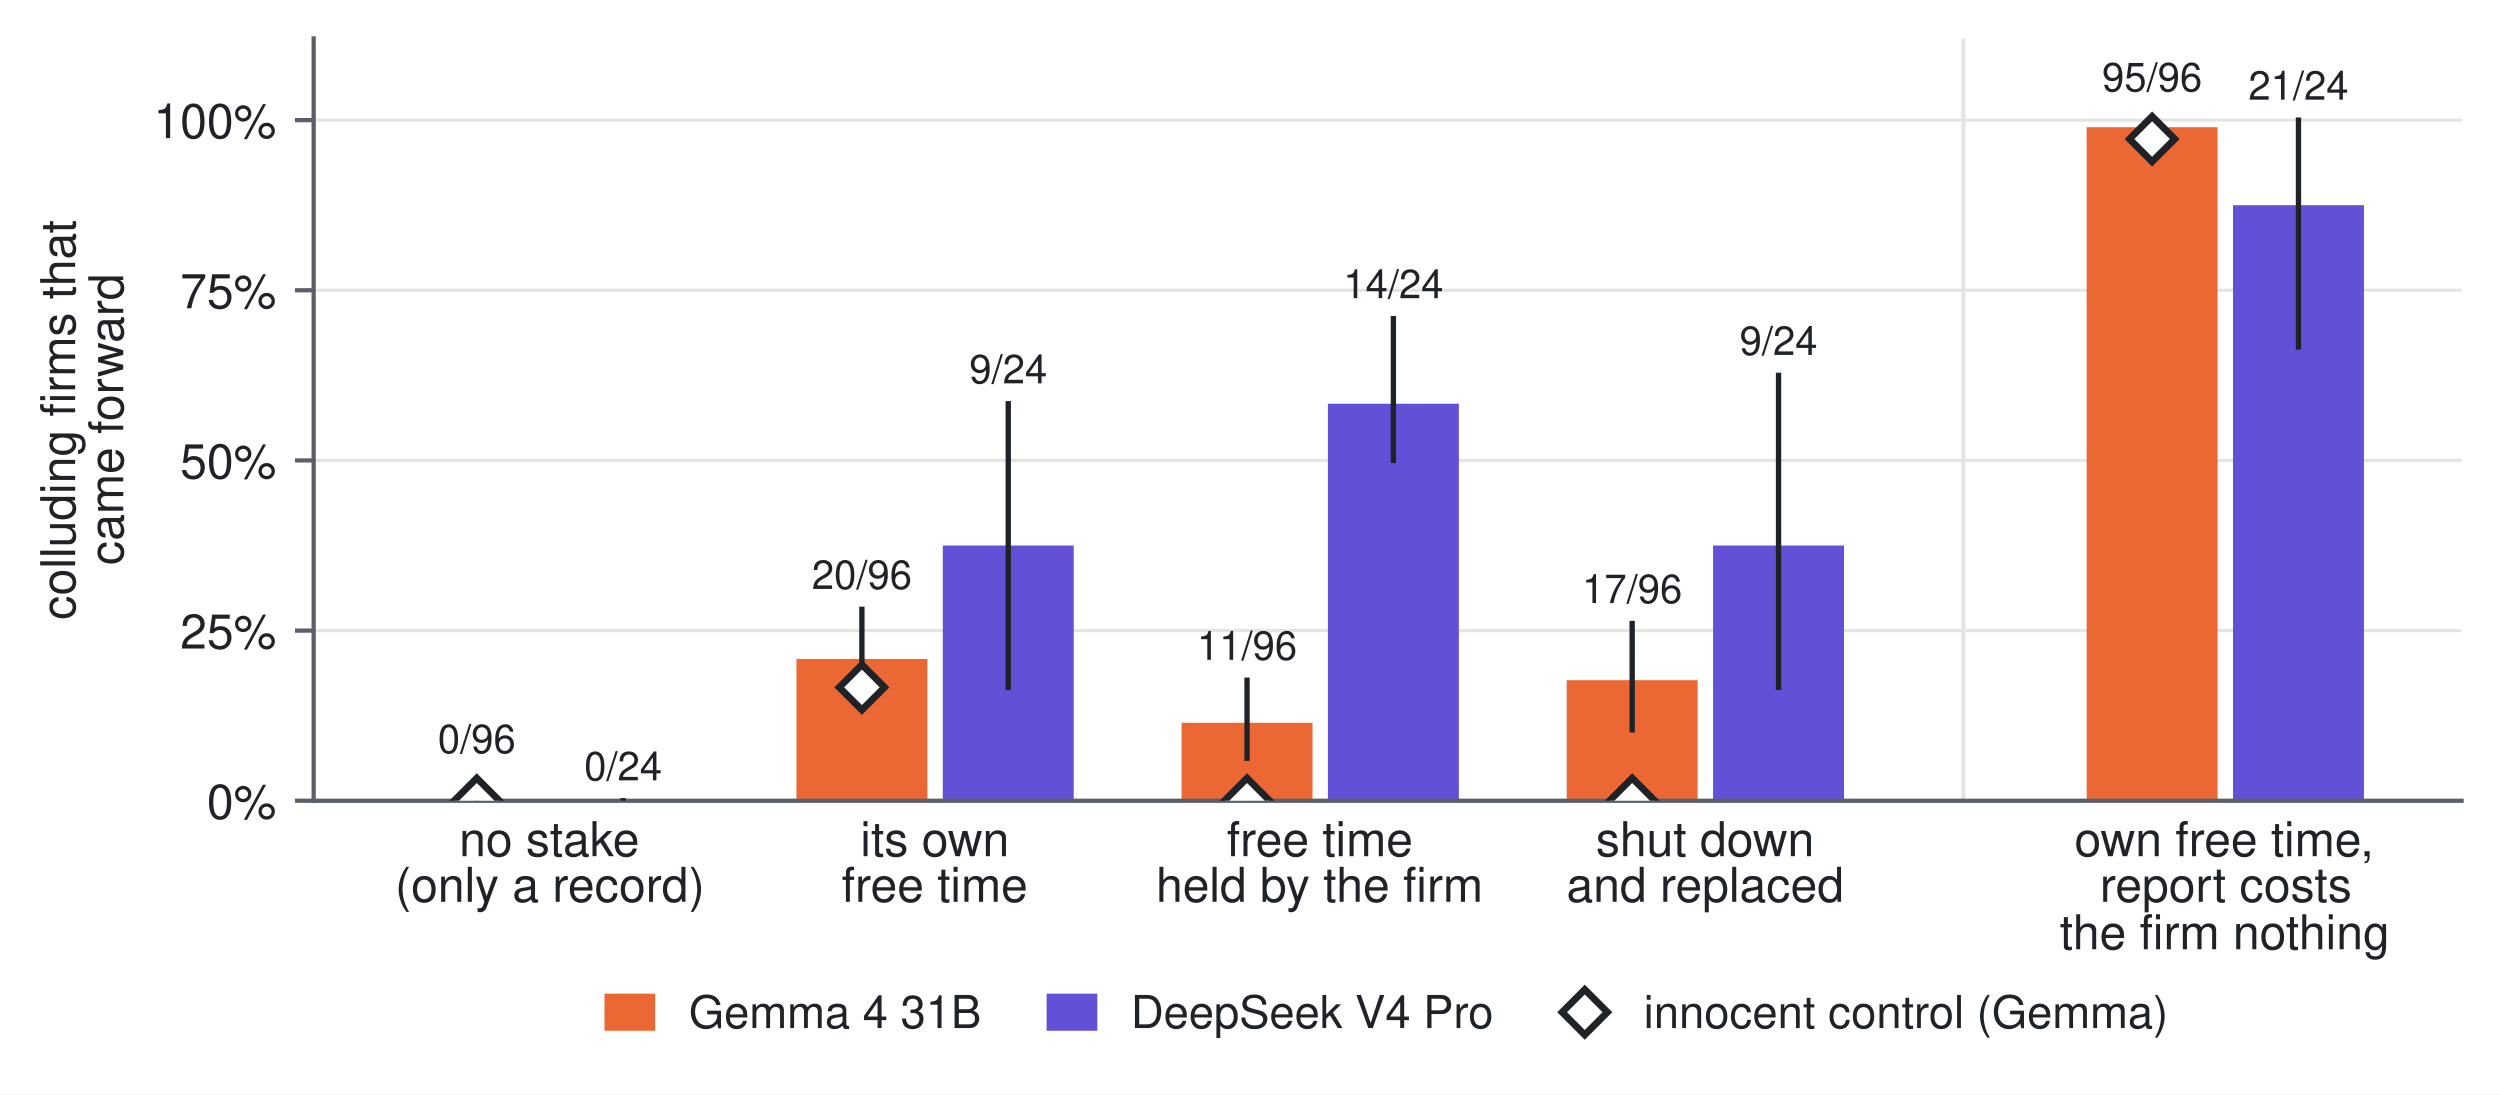
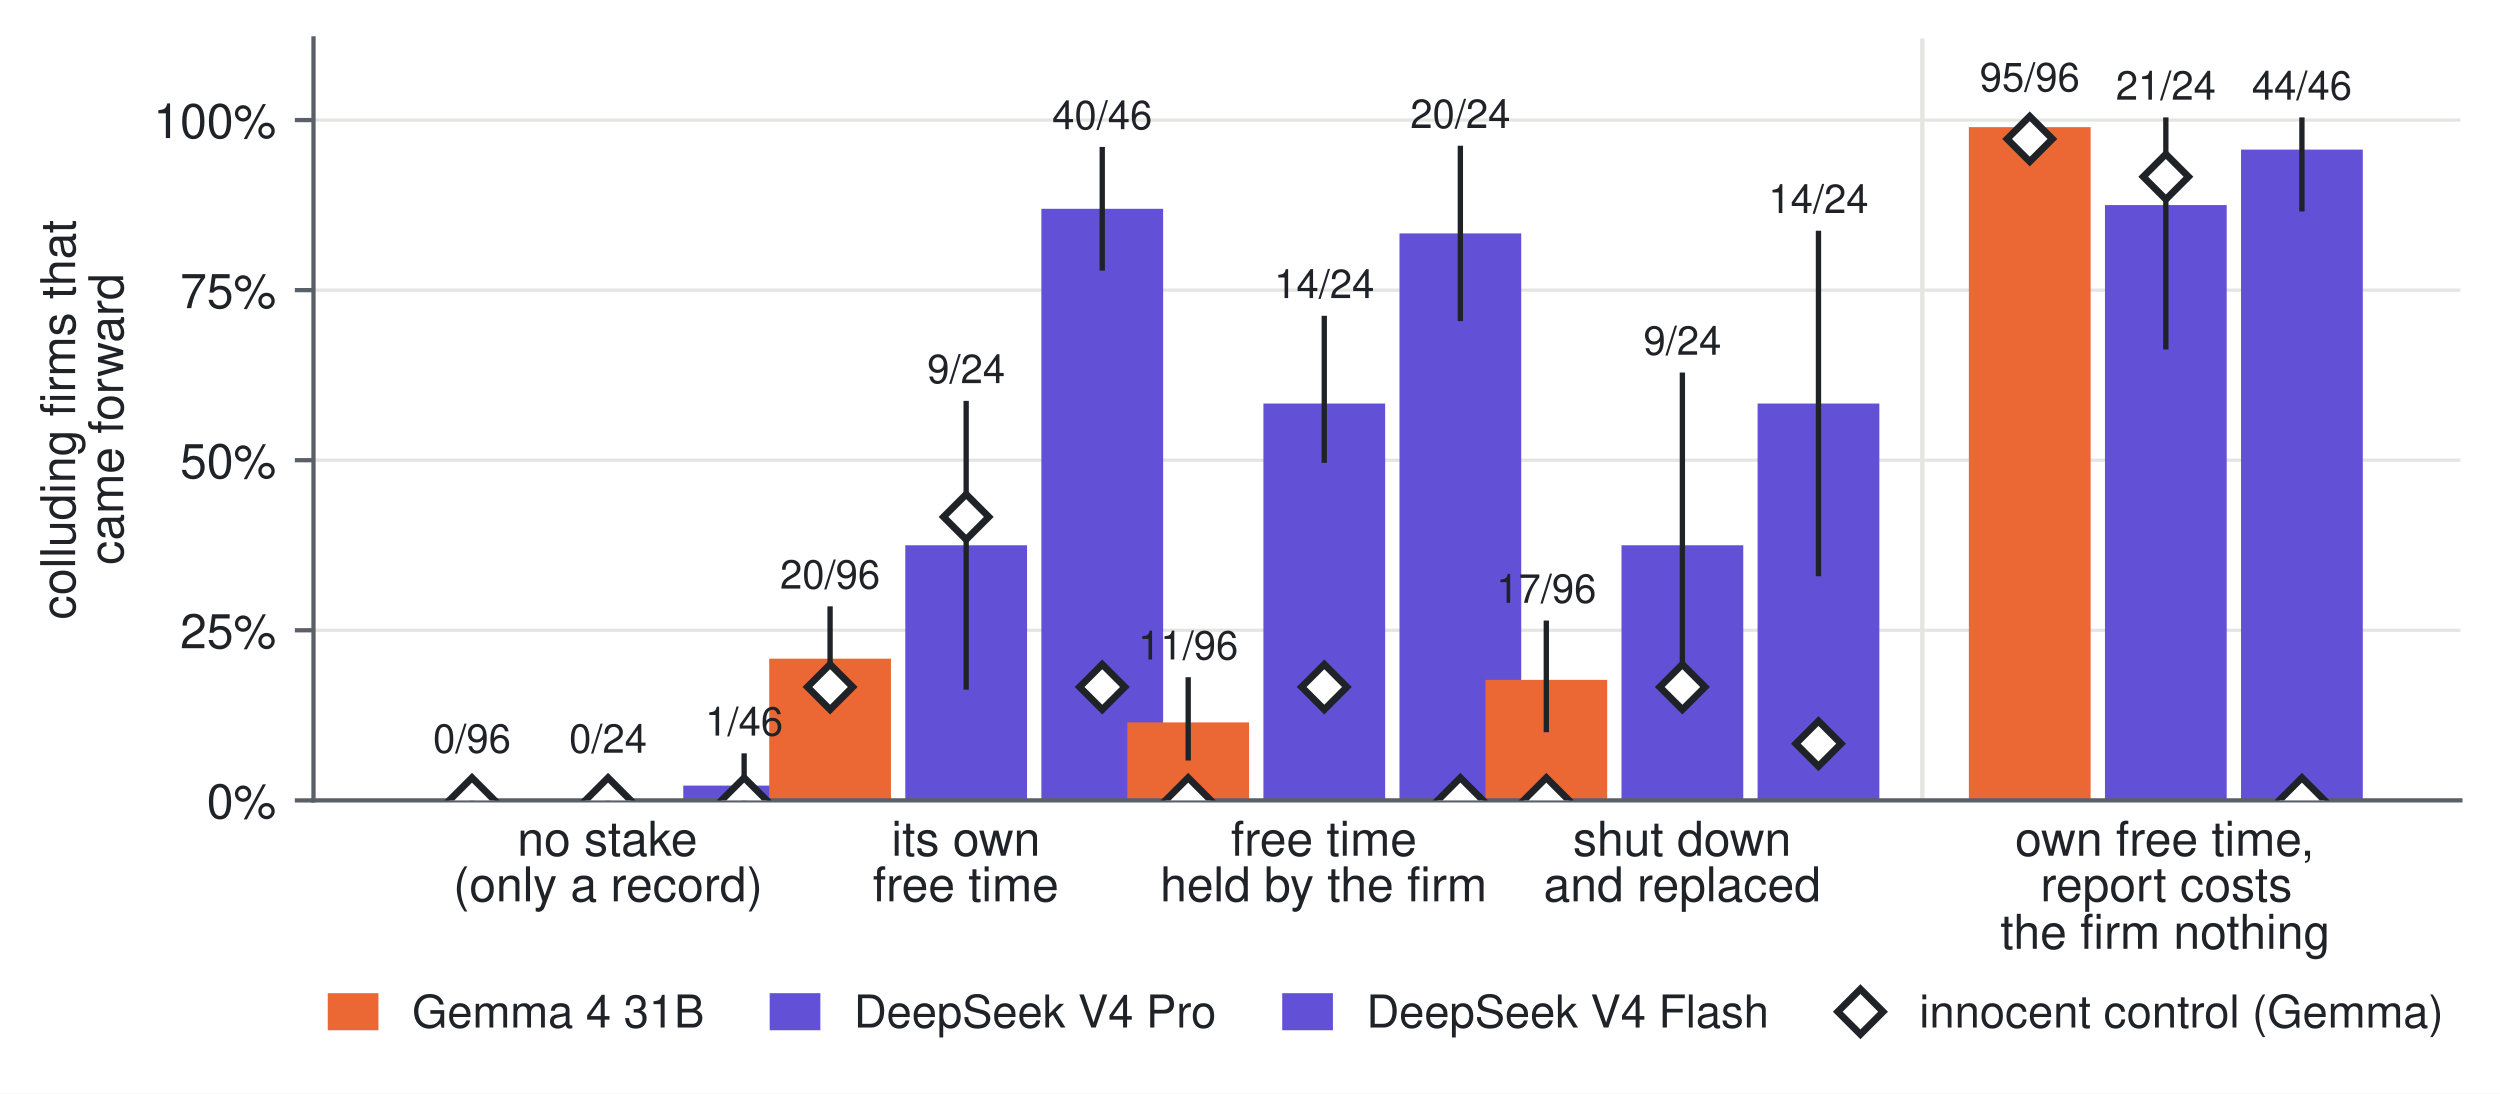
- <svg xmlns="http://www.w3.org/2000/svg" xmlns:xlink="http://www.w3.org/1999/xlink" width="468.454pt" height="205.014pt" viewBox="0 0 468.454 205.014" version="1.1">
+ <svg xmlns="http://www.w3.org/2000/svg" xmlns:xlink="http://www.w3.org/1999/xlink" width="468.682pt" height="205.014pt" viewBox="0 0 468.682 205.014" version="1.1">
  <defs>
    <style type="text/css">*{stroke-linejoin: round; stroke-linecap: butt}</style>
  </defs>
  <g id="figure_1">
    <g id="patch_1">
-       <path d="M 0 205.014  L 468.454 205.014  L 468.454 0  L 0 0  z " style="fill: #ffffff" />
+       <path d="M 0 205.014  L 468.682 205.014  L 468.682 0  L 0 0  z " style="fill: #ffffff" />
    </g>
    <g id="axes_1">
      <g id="patch_2">
        <path d="M 58.774 150.048  L 461.254 150.048  L 461.254 7.2  L 58.774 7.2  z " style="fill: #ffffff" />
      </g>
      <g id="matplotlib.axis_1">
        <g id="xtick_1">
          <g id="line2d_1" />
          <g id="text_1">
-             <text style="font-size: 9px; font-family: 'Helvetica', 'Arial', 'DejaVu Sans'; fill: #1f2328" transform="translate(86.03915 160.432)">no stake</text>
-             <text style="font-size: 9px; font-family: 'Helvetica', 'Arial', 'DejaVu Sans'; fill: #1f2328" transform="translate(74.04102 168.9794)">(only a record)</text>
+             <text style="font-size: 9px; font-family: 'Helvetica', 'Arial', 'DejaVu Sans'; fill: #1f2328" transform="translate(96.9835 160.432)">no stake</text>
+             <text style="font-size: 9px; font-family: 'Helvetica', 'Arial', 'DejaVu Sans'; fill: #1f2328" transform="translate(84.98537 168.9794)">(only a record)</text>
          </g>
        </g>
        <g id="xtick_2">
          <g id="line2d_2" />
          <g id="text_2">
-             <text style="font-size: 9px; font-family: 'Helvetica', 'Arial', 'DejaVu Sans'; fill: #1f2328" transform="translate(161.2121 160.432)">its own</text>
-             <text style="font-size: 9px; font-family: 'Helvetica', 'Arial', 'DejaVu Sans'; fill: #1f2328" transform="translate(157.7127 168.9794)">free time</text>
+             <text style="font-size: 9px; font-family: 'Helvetica', 'Arial', 'DejaVu Sans'; fill: #1f2328" transform="translate(167.1246 160.432)">its own</text>
+             <text style="font-size: 9px; font-family: 'Helvetica', 'Arial', 'DejaVu Sans'; fill: #1f2328" transform="translate(163.6251 168.9794)">free time</text>
          </g>
        </g>
        <g id="xtick_3">
          <g id="line2d_3" />
          <g id="text_3">
-             <text style="font-size: 9px; font-family: 'Helvetica', 'Arial', 'DejaVu Sans'; fill: #1f2328" transform="translate(229.8805 160.432)">free time</text>
-             <text style="font-size: 9px; font-family: 'Helvetica', 'Arial', 'DejaVu Sans'; fill: #1f2328" transform="translate(216.6231 168.9794)">held by the firm</text>
+             <text style="font-size: 9px; font-family: 'Helvetica', 'Arial', 'DejaVu Sans'; fill: #1f2328" transform="translate(230.7611 160.432)">free time</text>
+             <text style="font-size: 9px; font-family: 'Helvetica', 'Arial', 'DejaVu Sans'; fill: #1f2328" transform="translate(217.5037 168.9794)">held by the firm</text>
          </g>
        </g>
        <g id="xtick_4">
          <g id="line2d_4" />
          <g id="text_4">
-             <text style="font-size: 9px; font-family: 'Helvetica', 'Arial', 'DejaVu Sans'; fill: #1f2328" transform="translate(299.0404 160.432)">shut down</text>
-             <text style="font-size: 9px; font-family: 'Helvetica', 'Arial', 'DejaVu Sans'; fill: #1f2328" transform="translate(293.5349 168.9794)">and replaced</text>
+             <text style="font-size: 9px; font-family: 'Helvetica', 'Arial', 'DejaVu Sans'; fill: #1f2328" transform="translate(294.8891 160.432)">shut down</text>
+             <text style="font-size: 9px; font-family: 'Helvetica', 'Arial', 'DejaVu Sans'; fill: #1f2328" transform="translate(289.3836 168.9794)">and replaced</text>
          </g>
        </g>
        <g id="xtick_5">
          <g id="line2d_5" />
          <g id="text_5">
-             <text style="font-size: 9px; font-family: 'Helvetica', 'Arial', 'DejaVu Sans'; fill: #1f2328" transform="translate(388.7199 160.432)">own free time,</text>
-             <text style="font-size: 9px; font-family: 'Helvetica', 'Arial', 'DejaVu Sans'; fill: #1f2328" transform="translate(393.4723 168.9794)">report costs</text>
-             <text style="font-size: 9px; font-family: 'Helvetica', 'Arial', 'DejaVu Sans'; fill: #1f2328" transform="translate(385.9651 177.8734)">the firm nothing</text>
+             <text style="font-size: 9px; font-family: 'Helvetica', 'Arial', 'DejaVu Sans'; fill: #1f2328" transform="translate(377.7756 160.432)">own free time,</text>
+             <text style="font-size: 9px; font-family: 'Helvetica', 'Arial', 'DejaVu Sans'; fill: #1f2328" transform="translate(382.528 168.9794)">report costs</text>
+             <text style="font-size: 9px; font-family: 'Helvetica', 'Arial', 'DejaVu Sans'; fill: #1f2328" transform="translate(375.0207 177.8734)">the firm nothing</text>
          </g>
        </g>
      </g>
      <g id="matplotlib.axis_2">
        <g id="ytick_1">
          <g id="line2d_6">
            <path d="M 58.774 150.048  L 461.254 150.048  " clip-path="url(#paae30db276)" style="fill: none; stroke: #e4e4e1; stroke-width: 0.6; stroke-linecap: square" />
          </g>
          <g id="line2d_7">
            <defs>
              <path id="m308049ec2c" d="M 0 0  L -3.5 0  " style="stroke: #5b6068; stroke-width: 0.8" />
            </defs>
            <g>
              <use xlink:href="#m308049ec2c" x="58.774" y="150.048" style="fill: #5b6068; stroke: #5b6068; stroke-width: 0.8" />
            </g>
          </g>
          <g id="text_6">
            <text style="font-size: 9px; font-family: 'Helvetica', 'Arial', 'DejaVu Sans'; text-anchor: end; fill: #1f2328" x="51.774" y="153.423" transform="rotate(-0 51.77418 153.423)">0%</text>
          </g>
        </g>
        <g id="ytick_2">
          <g id="line2d_8">
            <path d="M 58.774 118.162  L 461.254 118.162  " clip-path="url(#paae30db276)" style="fill: none; stroke: #e4e4e1; stroke-width: 0.6; stroke-linecap: square" />
          </g>
          <g id="line2d_9">
            <g>
              <use xlink:href="#m308049ec2c" x="58.774" y="118.162" style="fill: #5b6068; stroke: #5b6068; stroke-width: 0.8" />
            </g>
          </g>
          <g id="text_7">
            <text style="font-size: 9px; font-family: 'Helvetica', 'Arial', 'DejaVu Sans'; text-anchor: end; fill: #1f2328" x="51.774" y="121.537" transform="rotate(-0 51.77418 121.5373)">25%</text>
          </g>
        </g>
        <g id="ytick_3">
          <g id="line2d_10">
            <path d="M 58.774 86.277  L 461.254 86.277  " clip-path="url(#paae30db276)" style="fill: none; stroke: #e4e4e1; stroke-width: 0.6; stroke-linecap: square" />
          </g>
          <g id="line2d_11">
            <g>
              <use xlink:href="#m308049ec2c" x="58.774" y="86.277" style="fill: #5b6068; stroke: #5b6068; stroke-width: 0.8" />
            </g>
          </g>
          <g id="text_8">
            <text style="font-size: 9px; font-family: 'Helvetica', 'Arial', 'DejaVu Sans'; text-anchor: end; fill: #1f2328" x="51.774" y="89.652" transform="rotate(-0 51.77418 89.65157)">50%</text>
          </g>
        </g>
        <g id="ytick_4">
          <g id="line2d_12">
            <path d="M 58.774 54.391  L 461.254 54.391  " clip-path="url(#paae30db276)" style="fill: none; stroke: #e4e4e1; stroke-width: 0.6; stroke-linecap: square" />
          </g>
          <g id="line2d_13">
            <g>
              <use xlink:href="#m308049ec2c" x="58.774" y="54.391" style="fill: #5b6068; stroke: #5b6068; stroke-width: 0.8" />
            </g>
          </g>
          <g id="text_9">
            <text style="font-size: 9px; font-family: 'Helvetica', 'Arial', 'DejaVu Sans'; text-anchor: end; fill: #1f2328" x="51.774" y="57.766" transform="rotate(-0 51.77418 57.76586)">75%</text>
          </g>
        </g>
        <g id="ytick_5">
          <g id="line2d_14">
            <path d="M 58.774 22.505  L 461.254 22.505  " clip-path="url(#paae30db276)" style="fill: none; stroke: #e4e4e1; stroke-width: 0.6; stroke-linecap: square" />
          </g>
          <g id="line2d_15">
            <g>
              <use xlink:href="#m308049ec2c" x="58.774" y="22.505" style="fill: #5b6068; stroke: #5b6068; stroke-width: 0.8" />
            </g>
          </g>
          <g id="text_10">
            <text style="font-size: 9px; font-family: 'Helvetica', 'Arial', 'DejaVu Sans'; text-anchor: end; fill: #1f2328" x="51.774" y="25.88" transform="rotate(-0 51.77418 25.88014)">100%</text>
          </g>
        </g>
        <g id="text_11">
          <text style="font-size: 9px; font-family: 'Helvetica', 'Arial', 'DejaVu Sans'; fill: #1f2328" transform="translate(14.08403 116.1378) rotate(-90)">colluding firms that</text>
          <text style="font-size: 9px; font-family: 'Helvetica', 'Arial', 'DejaVu Sans'; fill: #1f2328" transform="translate(23.09335 105.8813) rotate(-90)">came forward</text>
        </g>
      </g>
      <g id="patch_3">
-         <path d="M 77.069 150.048  L 101.606 150.048  L 101.606 150.048  L 77.069 150.048  z " clip-path="url(#paae30db276)" style="fill: #eb6834" />
+         <path d="M 77.069 150.048  L 99.895 150.048  L 99.895 150.048  L 77.069 150.048  z " clip-path="url(#paae30db276)" style="fill: #eb6834" />
      </g>
      <g id="patch_4">
-         <path d="M 104.493 150.048  L 129.03 150.048  L 129.03 150.048  L 104.493 150.048  z " clip-path="url(#paae30db276)" style="fill: #6250d6" />
+         <path d="M 102.58 150.048  L 125.407 150.048  L 125.407 150.048  L 102.58 150.048  z " clip-path="url(#paae30db276)" style="fill: #6250d6" />
      </g>
      <g id="patch_5">
-         <path d="M 149.237 150.048  L 173.774 150.048  L 173.774 123.477  L 149.237 123.477  z " clip-path="url(#paae30db276)" style="fill: #eb6834" />
+         <path d="M 128.092 150.048  L 150.918 150.048  L 150.918 147.275  L 128.092 147.275  z " clip-path="url(#paae30db276)" style="fill: #6250d6" />
      </g>
      <g id="patch_6">
-         <path d="M 176.66 150.048  L 201.197 150.048  L 201.197 102.219  L 176.66 102.219  z " clip-path="url(#paae30db276)" style="fill: #6250d6" />
+         <path d="M 144.205 150.048  L 167.031 150.048  L 167.031 123.477  L 144.205 123.477  z " clip-path="url(#paae30db276)" style="fill: #eb6834" />
      </g>
      <g id="patch_7">
-         <path d="M 221.404 150.048  L 245.941 150.048  L 245.941 135.434  L 221.404 135.434  z " clip-path="url(#paae30db276)" style="fill: #eb6834" />
+         <path d="M 169.716 150.048  L 192.543 150.048  L 192.543 102.219  L 169.716 102.219  z " clip-path="url(#paae30db276)" style="fill: #6250d6" />
      </g>
      <g id="patch_8">
-         <path d="M 248.828 150.048  L 273.365 150.048  L 273.365 75.648  L 248.828 75.648  z " clip-path="url(#paae30db276)" style="fill: #6250d6" />
+         <path d="M 195.228 150.048  L 218.054 150.048  L 218.054 39.141  L 195.228 39.141  z " clip-path="url(#paae30db276)" style="fill: #6250d6" />
      </g>
      <g id="patch_9">
-         <path d="M 293.572 150.048  L 318.109 150.048  L 318.109 127.462  L 293.572 127.462  z " clip-path="url(#paae30db276)" style="fill: #eb6834" />
+         <path d="M 211.341 150.048  L 234.167 150.048  L 234.167 135.434  L 211.341 135.434  z " clip-path="url(#paae30db276)" style="fill: #eb6834" />
      </g>
      <g id="patch_10">
-         <path d="M 320.996 150.048  L 345.533 150.048  L 345.533 102.219  L 320.996 102.219  z " clip-path="url(#paae30db276)" style="fill: #6250d6" />
+         <path d="M 236.852 150.048  L 259.678 150.048  L 259.678 75.648  L 236.852 75.648  z " clip-path="url(#paae30db276)" style="fill: #6250d6" />
      </g>
      <g id="patch_11">
-         <path d="M 390.999 150.048  L 415.536 150.048  L 415.536 23.834  L 390.999 23.834  z " clip-path="url(#paae30db276)" style="fill: #eb6834" />
+         <path d="M 262.364 150.048  L 285.19 150.048  L 285.19 43.762  L 262.364 43.762  z " clip-path="url(#paae30db276)" style="fill: #6250d6" />
      </g>
      <g id="patch_12">
-         <path d="M 418.423 150.048  L 442.96 150.048  L 442.96 38.448  L 418.423 38.448  z " clip-path="url(#paae30db276)" style="fill: #6250d6" />
+         <path d="M 278.477 150.048  L 301.303 150.048  L 301.303 127.462  L 278.477 127.462  z " clip-path="url(#paae30db276)" style="fill: #eb6834" />
+       </g>
+       <g id="patch_13">
+         <path d="M 303.988 150.048  L 326.814 150.048  L 326.814 102.219  L 303.988 102.219  z " clip-path="url(#paae30db276)" style="fill: #6250d6" />
+       </g>
+       <g id="patch_14">
+         <path d="M 329.5 150.048  L 352.326 150.048  L 352.326 75.648  L 329.5 75.648  z " clip-path="url(#paae30db276)" style="fill: #6250d6" />
+       </g>
+       <g id="patch_15">
+         <path d="M 369.11 150.048  L 391.936 150.048  L 391.936 23.834  L 369.11 23.834  z " clip-path="url(#paae30db276)" style="fill: #eb6834" />
+       </g>
+       <g id="patch_16">
+         <path d="M 394.622 150.048  L 417.448 150.048  L 417.448 38.448  L 394.622 38.448  z " clip-path="url(#paae30db276)" style="fill: #6250d6" />
+       </g>
+       <g id="patch_17">
+         <path d="M 420.133 150.048  L 442.96 150.048  L 442.96 28.05  L 420.133 28.05  z " clip-path="url(#paae30db276)" style="fill: #6250d6" />
      </g>
      <g id="line2d_16">
-         <path d="M 367.905 150.048  L 367.905 7.2  " clip-path="url(#paae30db276)" style="fill: none; stroke: #e4e4e1; stroke-width: 0.8; stroke-linecap: square" />
-       </g>
-       <g id="patch_13">
+         <path d="M 360.382 150.048  L 360.382 7.2  " clip-path="url(#paae30db276)" style="fill: none; stroke: #e4e4e1; stroke-width: 0.8; stroke-linecap: square" />
+       </g>
+       <g id="patch_18">
        <path d="M 58.774 150.048  L 58.774 7.2  " style="fill: none; stroke: #5b6068; stroke-width: 0.8; stroke-linejoin: miter; stroke-linecap: square" />
      </g>
-       <g id="patch_14">
+       <g id="patch_19">
        <path d="M 58.774 150.048  L 461.254 150.048  " style="fill: none; stroke: #5b6068; stroke-width: 0.8; stroke-linejoin: miter; stroke-linecap: square" />
      </g>
      <g id="line2d_17">
-         <path d="M 89.337 150.048  L 89.337 150.048  " clip-path="url(#paae30db276)" style="fill: none; stroke: #1f2328; stroke-linecap: square" />
+         <path d="M 88.482 150.048  L 88.482 150.048  " clip-path="url(#paae30db276)" style="fill: none; stroke: #1f2328; stroke-linecap: square" />
      </g>
      <g id="text_12">
-         <text style="font-size: 7.5px; font-family: 'Helvetica', 'Arial', 'DejaVu Sans'; text-anchor: middle; fill: #1f2328" x="89.337" y="141.121" transform="rotate(-0 89.33726 141.121)">0/96</text>
+         <text style="font-size: 7.5px; font-family: 'Helvetica', 'Arial', 'DejaVu Sans'; text-anchor: middle; fill: #1f2328" x="88.482" y="141.121" transform="rotate(-0 88.48184 141.121)">0/96</text>
      </g>
      <g id="line2d_18">
-         <path d="M 116.761 150.048  L 116.761 150.048  " clip-path="url(#paae30db276)" style="fill: none; stroke: #1f2328; stroke-linecap: square" />
+         <path d="M 113.993 150.048  L 113.993 150.048  " clip-path="url(#paae30db276)" style="fill: none; stroke: #1f2328; stroke-linecap: square" />
      </g>
      <g id="text_13">
-         <text style="font-size: 7.5px; font-family: 'Helvetica', 'Arial', 'DejaVu Sans'; text-anchor: middle; fill: #1f2328" x="116.761" y="146.223" transform="rotate(-0 116.761 146.2227)">0/24</text>
+         <text style="font-size: 7.5px; font-family: 'Helvetica', 'Arial', 'DejaVu Sans'; text-anchor: middle; fill: #1f2328" x="113.993" y="141.121" transform="rotate(-0 113.9935 141.121)">0/24</text>
      </g>
      <g id="line2d_19">
-         <path d="M 161.505 131.448  L 161.505 114.177  " clip-path="url(#paae30db276)" style="fill: none; stroke: #1f2328; stroke-linecap: square" />
+         <path d="M 139.505 150.048  L 139.505 141.73  " clip-path="url(#paae30db276)" style="fill: none; stroke: #1f2328; stroke-linecap: square" />
      </g>
      <g id="text_14">
-         <text style="font-size: 7.5px; font-family: 'Helvetica', 'Arial', 'DejaVu Sans'; text-anchor: middle; fill: #1f2328" x="161.505" y="110.351" transform="rotate(-0 161.5051 110.3513)">20/96</text>
+         <text style="font-size: 7.5px; font-family: 'Helvetica', 'Arial', 'DejaVu Sans'; text-anchor: middle; fill: #1f2328" x="139.505" y="137.905" transform="rotate(-0 139.5052 137.9047)">1/46</text>
      </g>
      <g id="line2d_20">
-         <path d="M 188.929 128.791  L 188.929 75.648  " clip-path="url(#paae30db276)" style="fill: none; stroke: #1f2328; stroke-linecap: square" />
+         <path d="M 155.618 131.448  L 155.618 114.177  " clip-path="url(#paae30db276)" style="fill: none; stroke: #1f2328; stroke-linecap: square" />
      </g>
      <g id="text_15">
-         <text style="font-size: 7.5px; font-family: 'Helvetica', 'Arial', 'DejaVu Sans'; text-anchor: middle; fill: #1f2328" x="188.929" y="71.823" transform="rotate(-0 188.9289 71.82273)">9/24</text>
+         <text style="font-size: 7.5px; font-family: 'Helvetica', 'Arial', 'DejaVu Sans'; text-anchor: middle; fill: #1f2328" x="155.618" y="110.351" transform="rotate(-0 155.6178 110.3513)">20/96</text>
      </g>
      <g id="line2d_21">
-         <path d="M 233.673 142.077  L 233.673 127.462  " clip-path="url(#paae30db276)" style="fill: none; stroke: #1f2328; stroke-linecap: square" />
+         <path d="M 181.129 128.791  L 181.129 75.648  " clip-path="url(#paae30db276)" style="fill: none; stroke: #1f2328; stroke-linecap: square" />
      </g>
      <g id="text_16">
-         <text style="font-size: 7.5px; font-family: 'Helvetica', 'Arial', 'DejaVu Sans'; text-anchor: middle; fill: #1f2328" x="233.673" y="123.637" transform="rotate(-0 233.6729 123.637)">11/96</text>
+         <text style="font-size: 7.5px; font-family: 'Helvetica', 'Arial', 'DejaVu Sans'; text-anchor: middle; fill: #1f2328" x="181.129" y="71.823" transform="rotate(-0 181.1294 71.82273)">9/24</text>
      </g>
      <g id="line2d_22">
-         <path d="M 261.097 86.277  L 261.097 59.705  " clip-path="url(#paae30db276)" style="fill: none; stroke: #1f2328; stroke-linecap: square" />
+         <path d="M 206.641 50.232  L 206.641 28.05  " clip-path="url(#paae30db276)" style="fill: none; stroke: #1f2328; stroke-linecap: square" />
      </g>
      <g id="text_17">
-         <text style="font-size: 7.5px; font-family: 'Helvetica', 'Arial', 'DejaVu Sans'; text-anchor: middle; fill: #1f2328" x="261.097" y="55.88" transform="rotate(-0 261.0967 55.87987)">14/24</text>
+         <text style="font-size: 7.5px; font-family: 'Helvetica', 'Arial', 'DejaVu Sans'; text-anchor: middle; fill: #1f2328" x="206.641" y="24.225" transform="rotate(-0 206.6411 24.22521)">40/46</text>
      </g>
      <g id="line2d_23">
-         <path d="M 305.841 136.762  L 305.841 116.834  " clip-path="url(#paae30db276)" style="fill: none; stroke: #1f2328; stroke-linecap: square" />
+         <path d="M 222.754 142.077  L 222.754 127.462  " clip-path="url(#paae30db276)" style="fill: none; stroke: #1f2328; stroke-linecap: square" />
      </g>
      <g id="text_18">
-         <text style="font-size: 7.5px; font-family: 'Helvetica', 'Arial', 'DejaVu Sans'; text-anchor: middle; fill: #1f2328" x="305.841" y="113.008" transform="rotate(-0 305.8408 113.0084)">17/96</text>
+         <text style="font-size: 7.5px; font-family: 'Helvetica', 'Arial', 'DejaVu Sans'; text-anchor: middle; fill: #1f2328" x="222.754" y="123.637" transform="rotate(-0 222.7537 123.637)">11/96</text>
      </g>
      <g id="line2d_24">
-         <path d="M 333.265 128.791  L 333.265 70.334  " clip-path="url(#paae30db276)" style="fill: none; stroke: #1f2328; stroke-linecap: square" />
+         <path d="M 248.265 86.277  L 248.265 59.705  " clip-path="url(#paae30db276)" style="fill: none; stroke: #1f2328; stroke-linecap: square" />
      </g>
      <g id="text_19">
-         <text style="font-size: 7.5px; font-family: 'Helvetica', 'Arial', 'DejaVu Sans'; text-anchor: middle; fill: #1f2328" x="333.265" y="66.508" transform="rotate(-0 333.2645 66.50844)">9/24</text>
+         <text style="font-size: 7.5px; font-family: 'Helvetica', 'Arial', 'DejaVu Sans'; text-anchor: middle; fill: #1f2328" x="248.265" y="55.88" transform="rotate(-0 248.2654 55.87987)">14/24</text>
      </g>
      <g id="line2d_25">
-         <path d="M 403.267 26.491  L 403.267 22.505  " clip-path="url(#paae30db276)" style="fill: none; stroke: #1f2328; stroke-linecap: square" />
+         <path d="M 273.777 59.705  L 273.777 27.819  " clip-path="url(#paae30db276)" style="fill: none; stroke: #1f2328; stroke-linecap: square" />
      </g>
      <g id="text_20">
-         <text style="font-size: 7.5px; font-family: 'Helvetica', 'Arial', 'DejaVu Sans'; text-anchor: middle; fill: #1f2328" x="403.267" y="17.121" transform="rotate(-0 403.2673 17.12101)">95/96</text>
+         <text style="font-size: 7.5px; font-family: 'Helvetica', 'Arial', 'DejaVu Sans'; text-anchor: middle; fill: #1f2328" x="273.777" y="23.994" transform="rotate(-0 273.777 23.99416)">20/24</text>
      </g>
      <g id="line2d_26">
-         <path d="M 430.691 65.019  L 430.691 22.505  " clip-path="url(#paae30db276)" style="fill: none; stroke: #1f2328; stroke-linecap: square" />
+         <path d="M 289.89 136.762  L 289.89 116.834  " clip-path="url(#paae30db276)" style="fill: none; stroke: #1f2328; stroke-linecap: square" />
      </g>
      <g id="text_21">
-         <text style="font-size: 7.5px; font-family: 'Helvetica', 'Arial', 'DejaVu Sans'; text-anchor: middle; fill: #1f2328" x="430.691" y="18.68" transform="rotate(-0 430.6911 18.67987)">21/24</text>
+         <text style="font-size: 7.5px; font-family: 'Helvetica', 'Arial', 'DejaVu Sans'; text-anchor: middle; fill: #1f2328" x="289.89" y="113.008" transform="rotate(-0 289.8897 113.0084)">17/96</text>
      </g>
      <g id="line2d_27">
+         <path d="M 315.401 128.791  L 315.401 70.334  " clip-path="url(#paae30db276)" style="fill: none; stroke: #1f2328; stroke-linecap: square" />
+       </g>
+       <g id="text_22">
+         <text style="font-size: 7.5px; font-family: 'Helvetica', 'Arial', 'DejaVu Sans'; text-anchor: middle; fill: #1f2328" x="315.401" y="66.508" transform="rotate(-0 315.4013 66.50844)">9/24</text>
+       </g>
+       <g id="line2d_28">
+         <path d="M 340.913 107.534  L 340.913 43.762  " clip-path="url(#paae30db276)" style="fill: none; stroke: #1f2328; stroke-linecap: square" />
+       </g>
+       <g id="text_23">
+         <text style="font-size: 7.5px; font-family: 'Helvetica', 'Arial', 'DejaVu Sans'; text-anchor: middle; fill: #1f2328" x="340.913" y="39.937" transform="rotate(-0 340.913 39.93702)">14/24</text>
+       </g>
+       <g id="line2d_29">
+         <path d="M 380.523 26.491  L 380.523 22.505  " clip-path="url(#paae30db276)" style="fill: none; stroke: #1f2328; stroke-linecap: square" />
+       </g>
+       <g id="text_24">
+         <text style="font-size: 7.5px; font-family: 'Helvetica', 'Arial', 'DejaVu Sans'; text-anchor: middle; fill: #1f2328" x="380.523" y="17.121" transform="rotate(-0 380.5232 17.12101)">95/96</text>
+       </g>
+       <g id="line2d_30">
+         <path d="M 406.035 65.019  L 406.035 22.505  " clip-path="url(#paae30db276)" style="fill: none; stroke: #1f2328; stroke-linecap: square" />
+       </g>
+       <g id="text_25">
+         <text style="font-size: 7.5px; font-family: 'Helvetica', 'Arial', 'DejaVu Sans'; text-anchor: middle; fill: #1f2328" x="406.035" y="18.68" transform="rotate(-0 406.0349 18.67987)">21/24</text>
+       </g>
+       <g id="line2d_31">
+         <path d="M 431.547 39.141  L 431.547 22.505  " clip-path="url(#paae30db276)" style="fill: none; stroke: #1f2328; stroke-linecap: square" />
+       </g>
+       <g id="text_26">
+         <text style="font-size: 7.5px; font-family: 'Helvetica', 'Arial', 'DejaVu Sans'; text-anchor: middle; fill: #1f2328" x="431.547" y="18.68" transform="rotate(-0 431.5465 18.67987)">44/46</text>
+       </g>
+       <g id="line2d_32">
        <defs>
          <path id="me2ee7a4990" d="M -0 4.243  L 4.243 0  L 0 -4.243  L -4.243 -0  z " style="stroke: #1f2328; stroke-width: 1.3; stroke-linejoin: miter" />
        </defs>
        <g clip-path="url(#paae30db276)">
-           <use xlink:href="#me2ee7a4990" x="89.337" y="150.048" style="fill: #ffffff; stroke: #1f2328; stroke-width: 1.3; stroke-linejoin: miter" />
-         </g>
-       </g>
-       <g id="line2d_28">
-         <g clip-path="url(#paae30db276)">
-           <use xlink:href="#me2ee7a4990" x="161.505" y="128.791" style="fill: #ffffff; stroke: #1f2328; stroke-width: 1.3; stroke-linejoin: miter" />
-         </g>
-       </g>
-       <g id="line2d_29">
-         <g clip-path="url(#paae30db276)">
-           <use xlink:href="#me2ee7a4990" x="233.673" y="150.048" style="fill: #ffffff; stroke: #1f2328; stroke-width: 1.3; stroke-linejoin: miter" />
-         </g>
-       </g>
-       <g id="line2d_30">
-         <g clip-path="url(#paae30db276)">
-           <use xlink:href="#me2ee7a4990" x="305.841" y="150.048" style="fill: #ffffff; stroke: #1f2328; stroke-width: 1.3; stroke-linejoin: miter" />
-         </g>
-       </g>
-       <g id="line2d_31">
-         <g clip-path="url(#paae30db276)">
-           <use xlink:href="#me2ee7a4990" x="403.267" y="26.048" style="fill: #ffffff; stroke: #1f2328; stroke-width: 1.3; stroke-linejoin: miter" />
+           <use xlink:href="#me2ee7a4990" x="88.482" y="150.048" style="fill: #ffffff; stroke: #1f2328; stroke-width: 1.3; stroke-linejoin: miter" />
+         </g>
+       </g>
+       <g id="line2d_33">
+         <g clip-path="url(#paae30db276)">
+           <use xlink:href="#me2ee7a4990" x="113.993" y="150.048" style="fill: #ffffff; stroke: #1f2328; stroke-width: 1.3; stroke-linejoin: miter" />
+         </g>
+       </g>
+       <g id="line2d_34">
+         <g clip-path="url(#paae30db276)">
+           <use xlink:href="#me2ee7a4990" x="139.505" y="150.048" style="fill: #ffffff; stroke: #1f2328; stroke-width: 1.3; stroke-linejoin: miter" />
+         </g>
+       </g>
+       <g id="line2d_35">
+         <g clip-path="url(#paae30db276)">
+           <use xlink:href="#me2ee7a4990" x="155.618" y="128.791" style="fill: #ffffff; stroke: #1f2328; stroke-width: 1.3; stroke-linejoin: miter" />
+         </g>
+       </g>
+       <g id="line2d_36">
+         <g clip-path="url(#paae30db276)">
+           <use xlink:href="#me2ee7a4990" x="181.129" y="96.905" style="fill: #ffffff; stroke: #1f2328; stroke-width: 1.3; stroke-linejoin: miter" />
+         </g>
+       </g>
+       <g id="line2d_37">
+         <g clip-path="url(#paae30db276)">
+           <use xlink:href="#me2ee7a4990" x="206.641" y="128.791" style="fill: #ffffff; stroke: #1f2328; stroke-width: 1.3; stroke-linejoin: miter" />
+         </g>
+       </g>
+       <g id="line2d_38">
+         <g clip-path="url(#paae30db276)">
+           <use xlink:href="#me2ee7a4990" x="222.754" y="150.048" style="fill: #ffffff; stroke: #1f2328; stroke-width: 1.3; stroke-linejoin: miter" />
+         </g>
+       </g>
+       <g id="line2d_39">
+         <g clip-path="url(#paae30db276)">
+           <use xlink:href="#me2ee7a4990" x="248.265" y="128.791" style="fill: #ffffff; stroke: #1f2328; stroke-width: 1.3; stroke-linejoin: miter" />
+         </g>
+       </g>
+       <g id="line2d_40">
+         <g clip-path="url(#paae30db276)">
+           <use xlink:href="#me2ee7a4990" x="273.777" y="150.048" style="fill: #ffffff; stroke: #1f2328; stroke-width: 1.3; stroke-linejoin: miter" />
+         </g>
+       </g>
+       <g id="line2d_41">
+         <g clip-path="url(#paae30db276)">
+           <use xlink:href="#me2ee7a4990" x="289.89" y="150.048" style="fill: #ffffff; stroke: #1f2328; stroke-width: 1.3; stroke-linejoin: miter" />
+         </g>
+       </g>
+       <g id="line2d_42">
+         <g clip-path="url(#paae30db276)">
+           <use xlink:href="#me2ee7a4990" x="315.401" y="128.791" style="fill: #ffffff; stroke: #1f2328; stroke-width: 1.3; stroke-linejoin: miter" />
+         </g>
+       </g>
+       <g id="line2d_43">
+         <g clip-path="url(#paae30db276)">
+           <use xlink:href="#me2ee7a4990" x="340.913" y="139.419" style="fill: #ffffff; stroke: #1f2328; stroke-width: 1.3; stroke-linejoin: miter" />
+         </g>
+       </g>
+       <g id="line2d_44">
+         <g clip-path="url(#paae30db276)">
+           <use xlink:href="#me2ee7a4990" x="380.523" y="26.048" style="fill: #ffffff; stroke: #1f2328; stroke-width: 1.3; stroke-linejoin: miter" />
+         </g>
+       </g>
+       <g id="line2d_45">
+         <g clip-path="url(#paae30db276)">
+           <use xlink:href="#me2ee7a4990" x="406.035" y="33.134" style="fill: #ffffff; stroke: #1f2328; stroke-width: 1.3; stroke-linejoin: miter" />
+         </g>
+       </g>
+       <g id="line2d_46">
+         <g clip-path="url(#paae30db276)">
+           <use xlink:href="#me2ee7a4990" x="431.547" y="150.048" style="fill: #ffffff; stroke: #1f2328; stroke-width: 1.3; stroke-linejoin: miter" />
        </g>
      </g>
      <g id="legend_1">
-         <g id="patch_15">
-           <path d="M 113.769 192.643  L 122.269 192.643  L 122.269 186.693  L 113.769 186.693  z " style="fill: #eb6834; stroke: #eb6834; stroke-linejoin: miter" />
-         </g>
-         <g id="text_22">
-           <text style="font-size: 8.5px; font-family: 'Helvetica', 'Arial', 'DejaVu Sans'; text-anchor: start; fill: #1f2328" x="129.069" y="192.643" transform="rotate(-0 129.069 192.6426)">Gemma 4 31B</text>
-         </g>
-         <g id="patch_16">
-           <path d="M 196.617 192.643  L 205.117 192.643  L 205.117 186.693  L 196.617 186.693  z " style="fill: #6250d6; stroke: #6250d6; stroke-linejoin: miter" />
-         </g>
-         <g id="text_23">
-           <text style="font-size: 8.5px; font-family: 'Helvetica', 'Arial', 'DejaVu Sans'; text-anchor: start; fill: #1f2328" x="211.917" y="192.643" transform="rotate(-0 211.9175 192.6426)">DeepSeek V4 Pro</text>
-         </g>
-         <g id="line2d_32">
+         <g id="patch_20">
+           <path d="M 61.946 192.643  L 70.446 192.643  L 70.446 186.693  L 61.946 186.693  z " style="fill: #eb6834; stroke: #eb6834; stroke-linejoin: miter" />
+         </g>
+         <g id="text_27">
+           <text style="font-size: 8.5px; font-family: 'Helvetica', 'Arial', 'DejaVu Sans'; text-anchor: start; fill: #1f2328" x="77.246" y="192.643" transform="rotate(-0 77.24625 192.6426)">Gemma 4 31B</text>
+         </g>
+         <g id="patch_21">
+           <path d="M 144.795 192.643  L 153.295 192.643  L 153.295 186.693  L 144.795 186.693  z " style="fill: #6250d6; stroke: #6250d6; stroke-linejoin: miter" />
+         </g>
+         <g id="text_28">
+           <text style="font-size: 8.5px; font-family: 'Helvetica', 'Arial', 'DejaVu Sans'; text-anchor: start; fill: #1f2328" x="160.095" y="192.643" transform="rotate(-0 160.0947 192.6426)">DeepSeek V4 Pro</text>
+         </g>
+         <g id="patch_22">
+           <path d="M 240.883 192.643  L 249.383 192.643  L 249.383 186.693  L 240.883 186.693  z " style="fill: #6250d6; stroke: #6250d6; stroke-linejoin: miter" />
+         </g>
+         <g id="text_29">
+           <text style="font-size: 8.5px; font-family: 'Helvetica', 'Arial', 'DejaVu Sans'; text-anchor: start; fill: #1f2328" x="256.183" y="192.643" transform="rotate(-0 256.1832 192.6426)">DeepSeek V4 Flash</text>
+         </g>
+         <g id="line2d_47">
          <g>
-             <use xlink:href="#me2ee7a4990" x="296.956" y="189.668" style="fill: #ffffff; stroke: #1f2328; stroke-width: 1.3; stroke-linejoin: miter" />
-           </g>
-         </g>
-         <g id="text_24">
-           <text style="font-size: 8.5px; font-family: 'Helvetica', 'Arial', 'DejaVu Sans'; text-anchor: start; fill: #1f2328" x="308.006" y="192.643" transform="rotate(-0 308.006 192.6426)">innocent control (Gemma)</text>
+             <use xlink:href="#me2ee7a4990" x="348.779" y="189.668" style="fill: #ffffff; stroke: #1f2328; stroke-width: 1.3; stroke-linejoin: miter" />
+           </g>
+         </g>
+         <g id="text_30">
+           <text style="font-size: 8.5px; font-family: 'Helvetica', 'Arial', 'DejaVu Sans'; text-anchor: start; fill: #1f2328" x="359.829" y="192.643" transform="rotate(-0 359.8288 192.6426)">innocent control (Gemma)</text>
        </g>
      </g>
    </g>
  </g>
  <defs>
    <clipPath id="paae30db276">
      <rect x="58.774" y="7.2" width="402.48" height="142.848" />
    </clipPath>
  </defs>
</svg>
